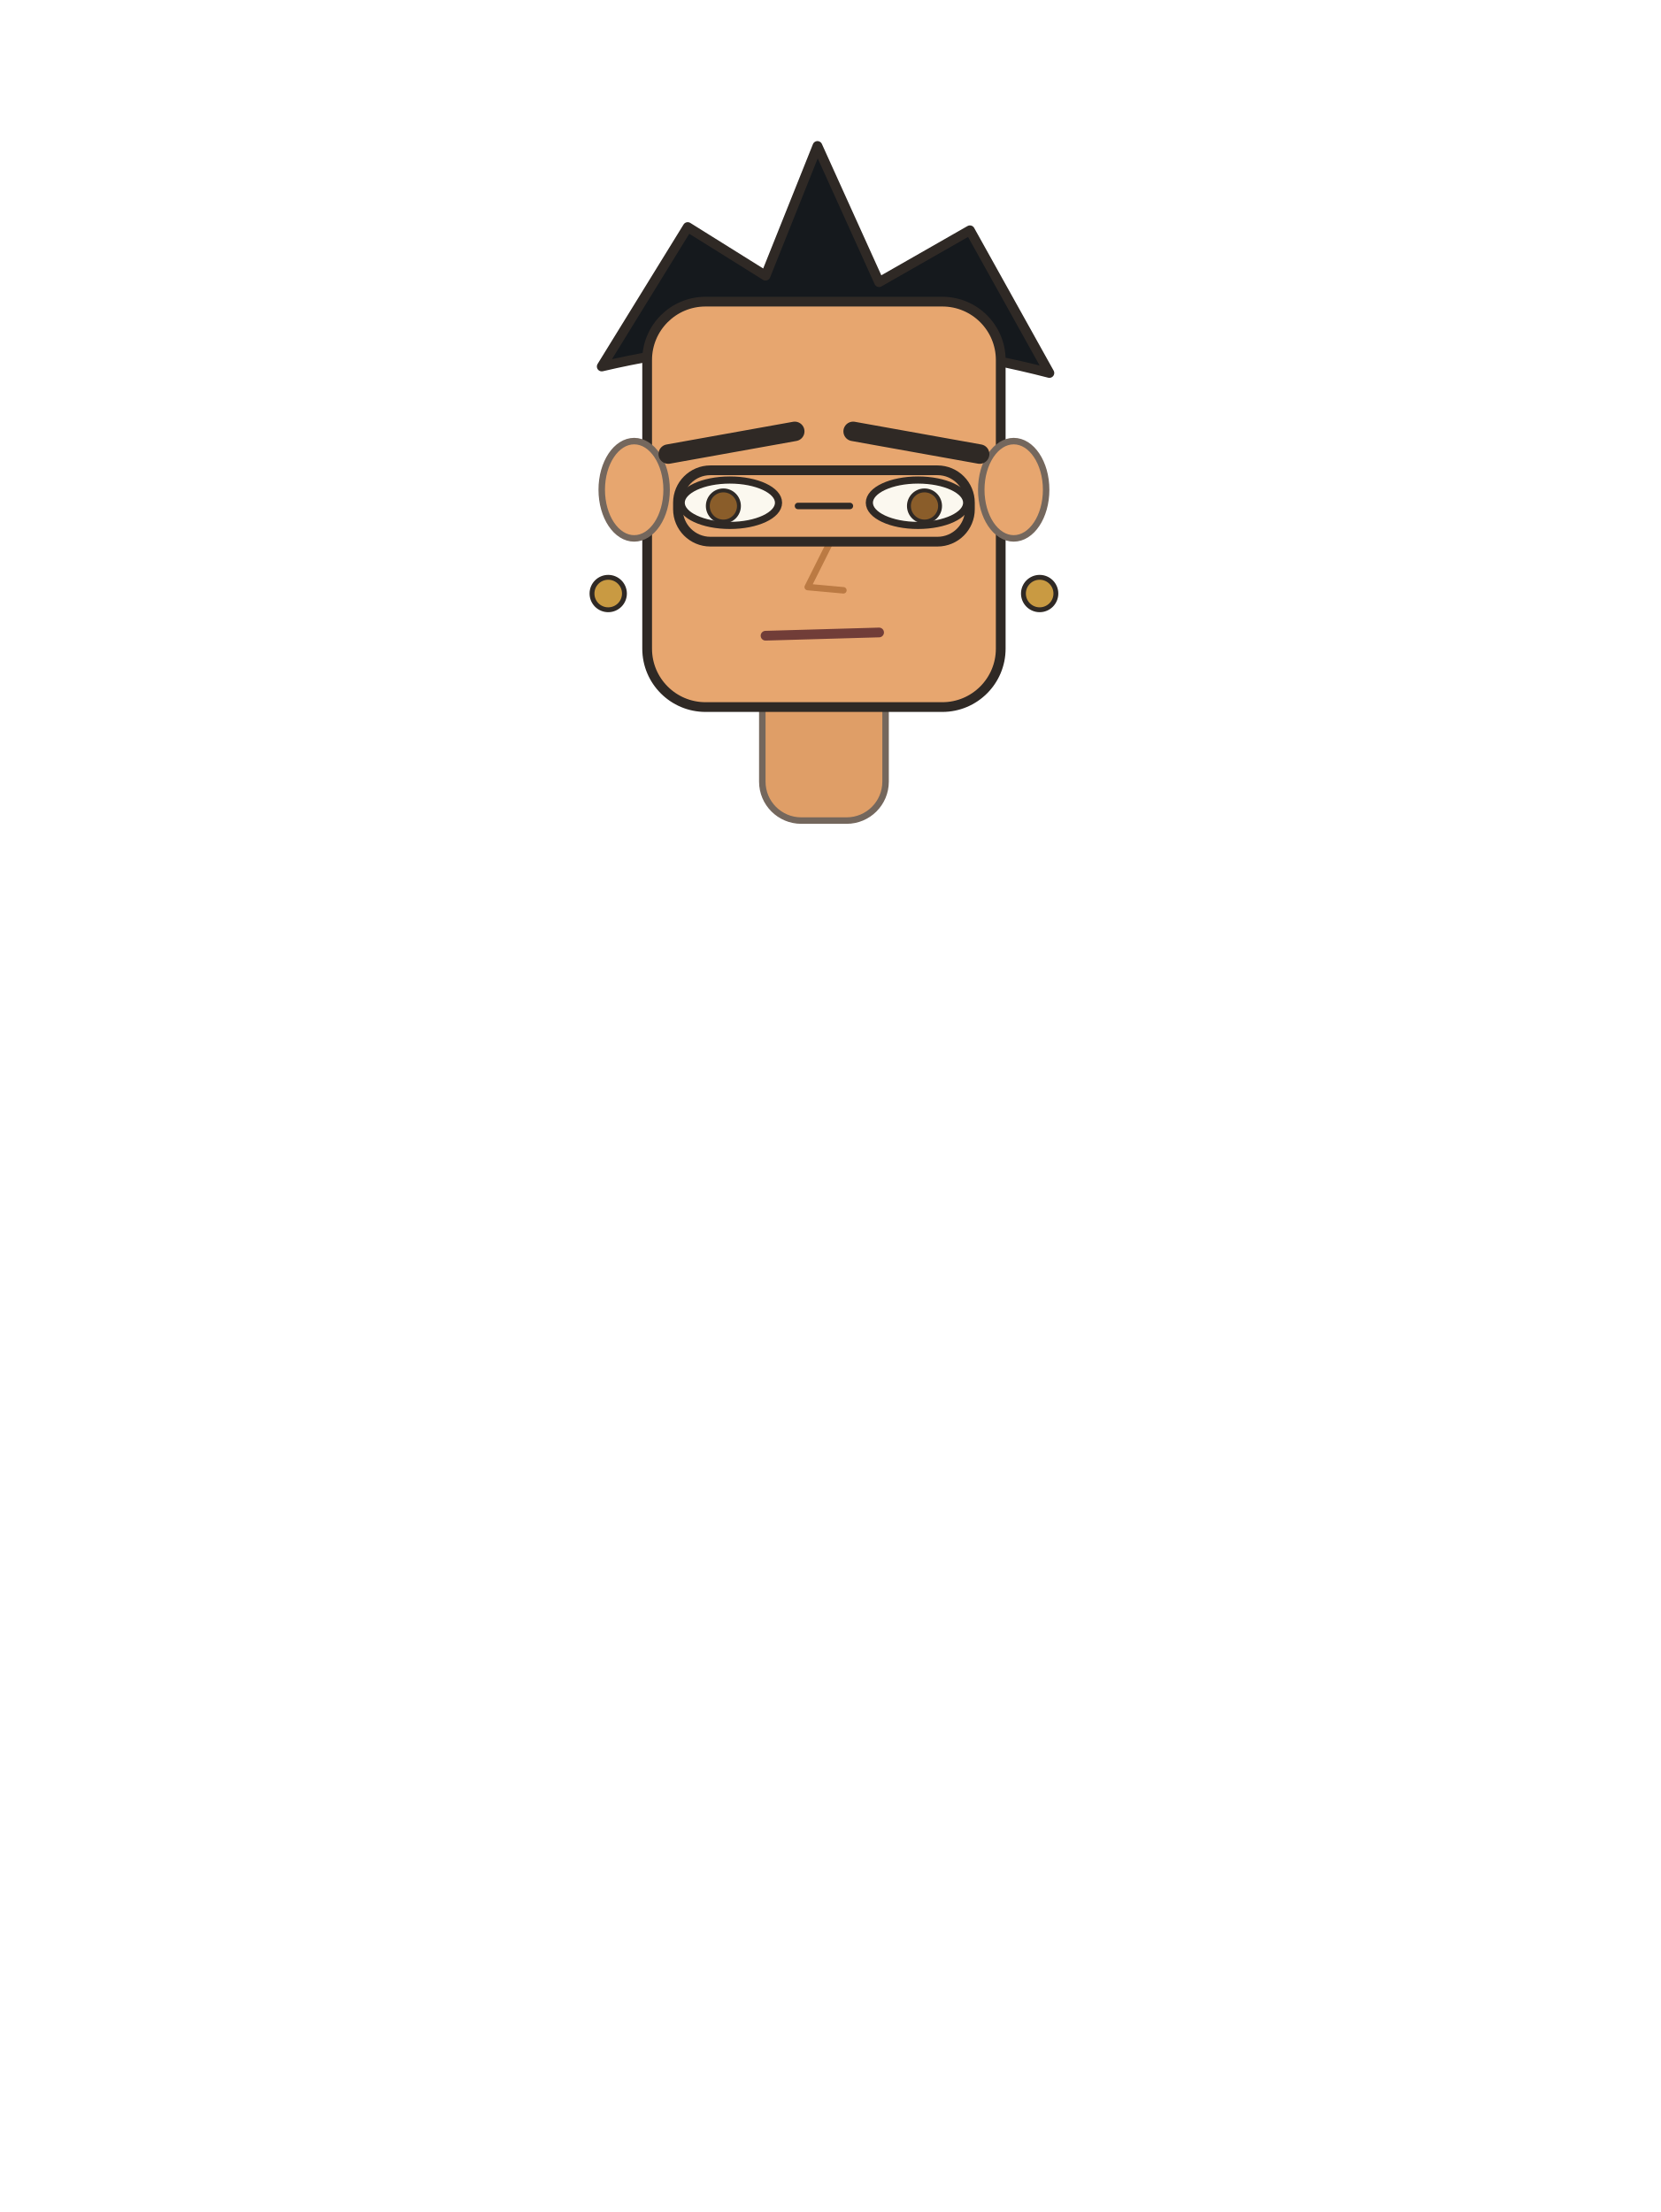
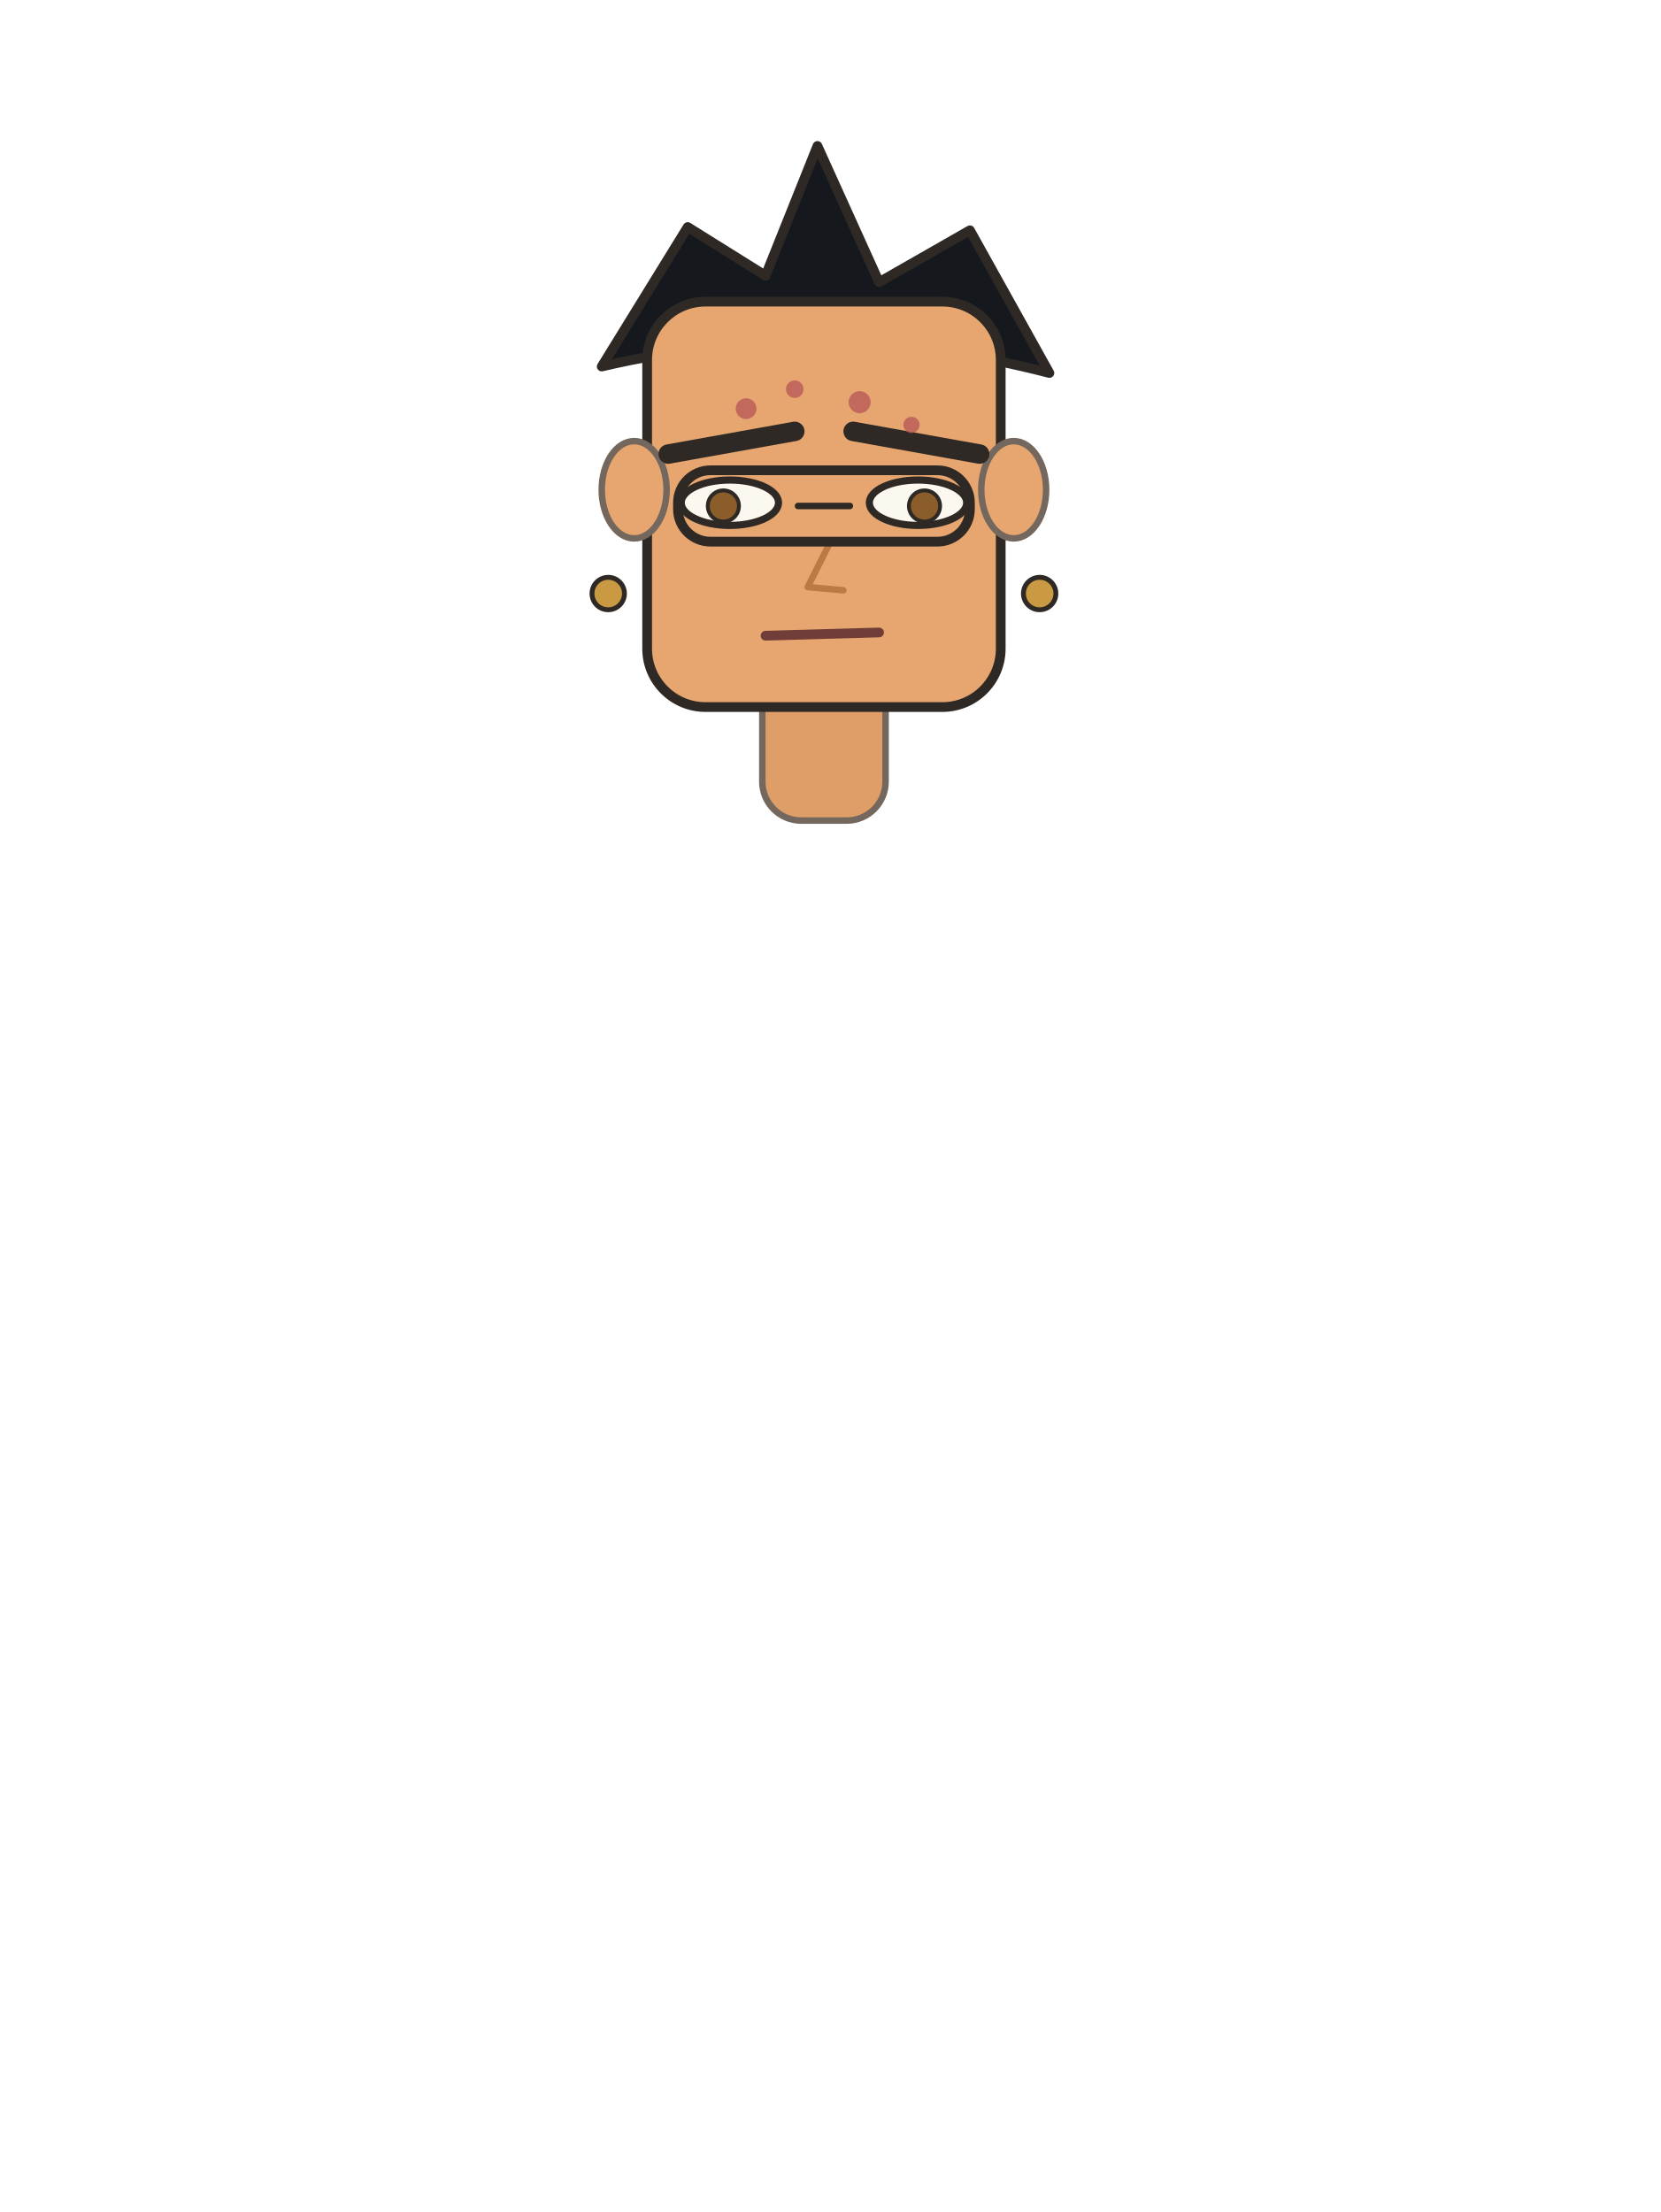
<svg xmlns="http://www.w3.org/2000/svg" baseProfile="full" height="682" version="1.1" viewBox="0 0 512 682" width="512">
  <defs />
  <rect fill="#df9e67" height="58" rx="12" stroke="#74675d" stroke-linecap="round" stroke-linejoin="round" stroke-width="2" width="38" x="235.0" y="195" />
  <path d="M 185.5 113 L 212 70 L 236 85 L 252 45 L 271 87 L 299 71 L 323.5 115 Q 254 97 185.5 113 Z" fill="#15191d" stroke="#2f2925" stroke-linecap="round" stroke-linejoin="round" stroke-width="3" />
  <rect fill="#e7a66f" height="125" rx="18" stroke="#2f2925" stroke-linecap="round" stroke-linejoin="round" stroke-width="3" width="109" x="199.5" y="93" />
  <ellipse cx="195.5" cy="151" fill="#e7a66f" rx="10" ry="15" stroke="#74675d" stroke-linecap="round" stroke-linejoin="round" stroke-width="2" />
  <ellipse cx="312.5" cy="151" fill="#e7a66f" rx="10" ry="15" stroke="#74675d" stroke-linecap="round" stroke-linejoin="round" stroke-width="2" />
  <ellipse cx="225" cy="155" fill="#fbf8ef" rx="15" ry="7" stroke="#2f2925" stroke-linecap="round" stroke-linejoin="round" stroke-width="2.2" />
  <circle cx="223" cy="156" fill="#8a5d2a" r="4.8" stroke="#2f2925" stroke-width="1.2" />
  <line stroke="#2f2925" stroke-linecap="round" stroke-width="6" x1="245" x2="206" y1="133" y2="140" />
  <ellipse cx="283" cy="155" fill="#fbf8ef" rx="15" ry="7" stroke="#2f2925" stroke-linecap="round" stroke-linejoin="round" stroke-width="2.2" />
  <circle cx="285" cy="156" fill="#8a5d2a" r="4.8" stroke="#2f2925" stroke-width="1.2" />
  <line stroke="#2f2925" stroke-linecap="round" stroke-width="6" x1="263" x2="302" y1="133" y2="140" />
  <path d="M 256 167 L 249 181 L 260 182" fill="none" stroke="#bb7a43" stroke-linecap="round" stroke-linejoin="round" stroke-width="2" />
  <line stroke="#713d38" stroke-linecap="round" stroke-width="3" x1="236" x2="271" y1="196" y2="195" />
+   <circle cx="230" cy="126" fill="#b95a58" opacity="0.82" r="3.2" />
+   <circle cx="245" cy="120" fill="#b95a58" opacity="0.82" r="2.7" />
+   <circle cx="265" cy="124" fill="#b95a58" opacity="0.82" r="3.4" />
+   <circle cx="281" cy="131" fill="#b95a58" opacity="0.82" r="2.5" />
  <circle cx="187.5" cy="183" fill="#c99a42" r="5" stroke="#2f2925" stroke-width="1.5" />
  <circle cx="320.5" cy="183" fill="#c99a42" r="5" stroke="#2f2925" stroke-width="1.5" />
  <rect fill="none" height="22" rx="10" stroke="#2f2925" stroke-width="3" width="90" x="209" y="145" />
  <line stroke="#2f2925" stroke-linecap="round" stroke-width="2" x1="246" x2="262" y1="156" y2="156" />
</svg>
